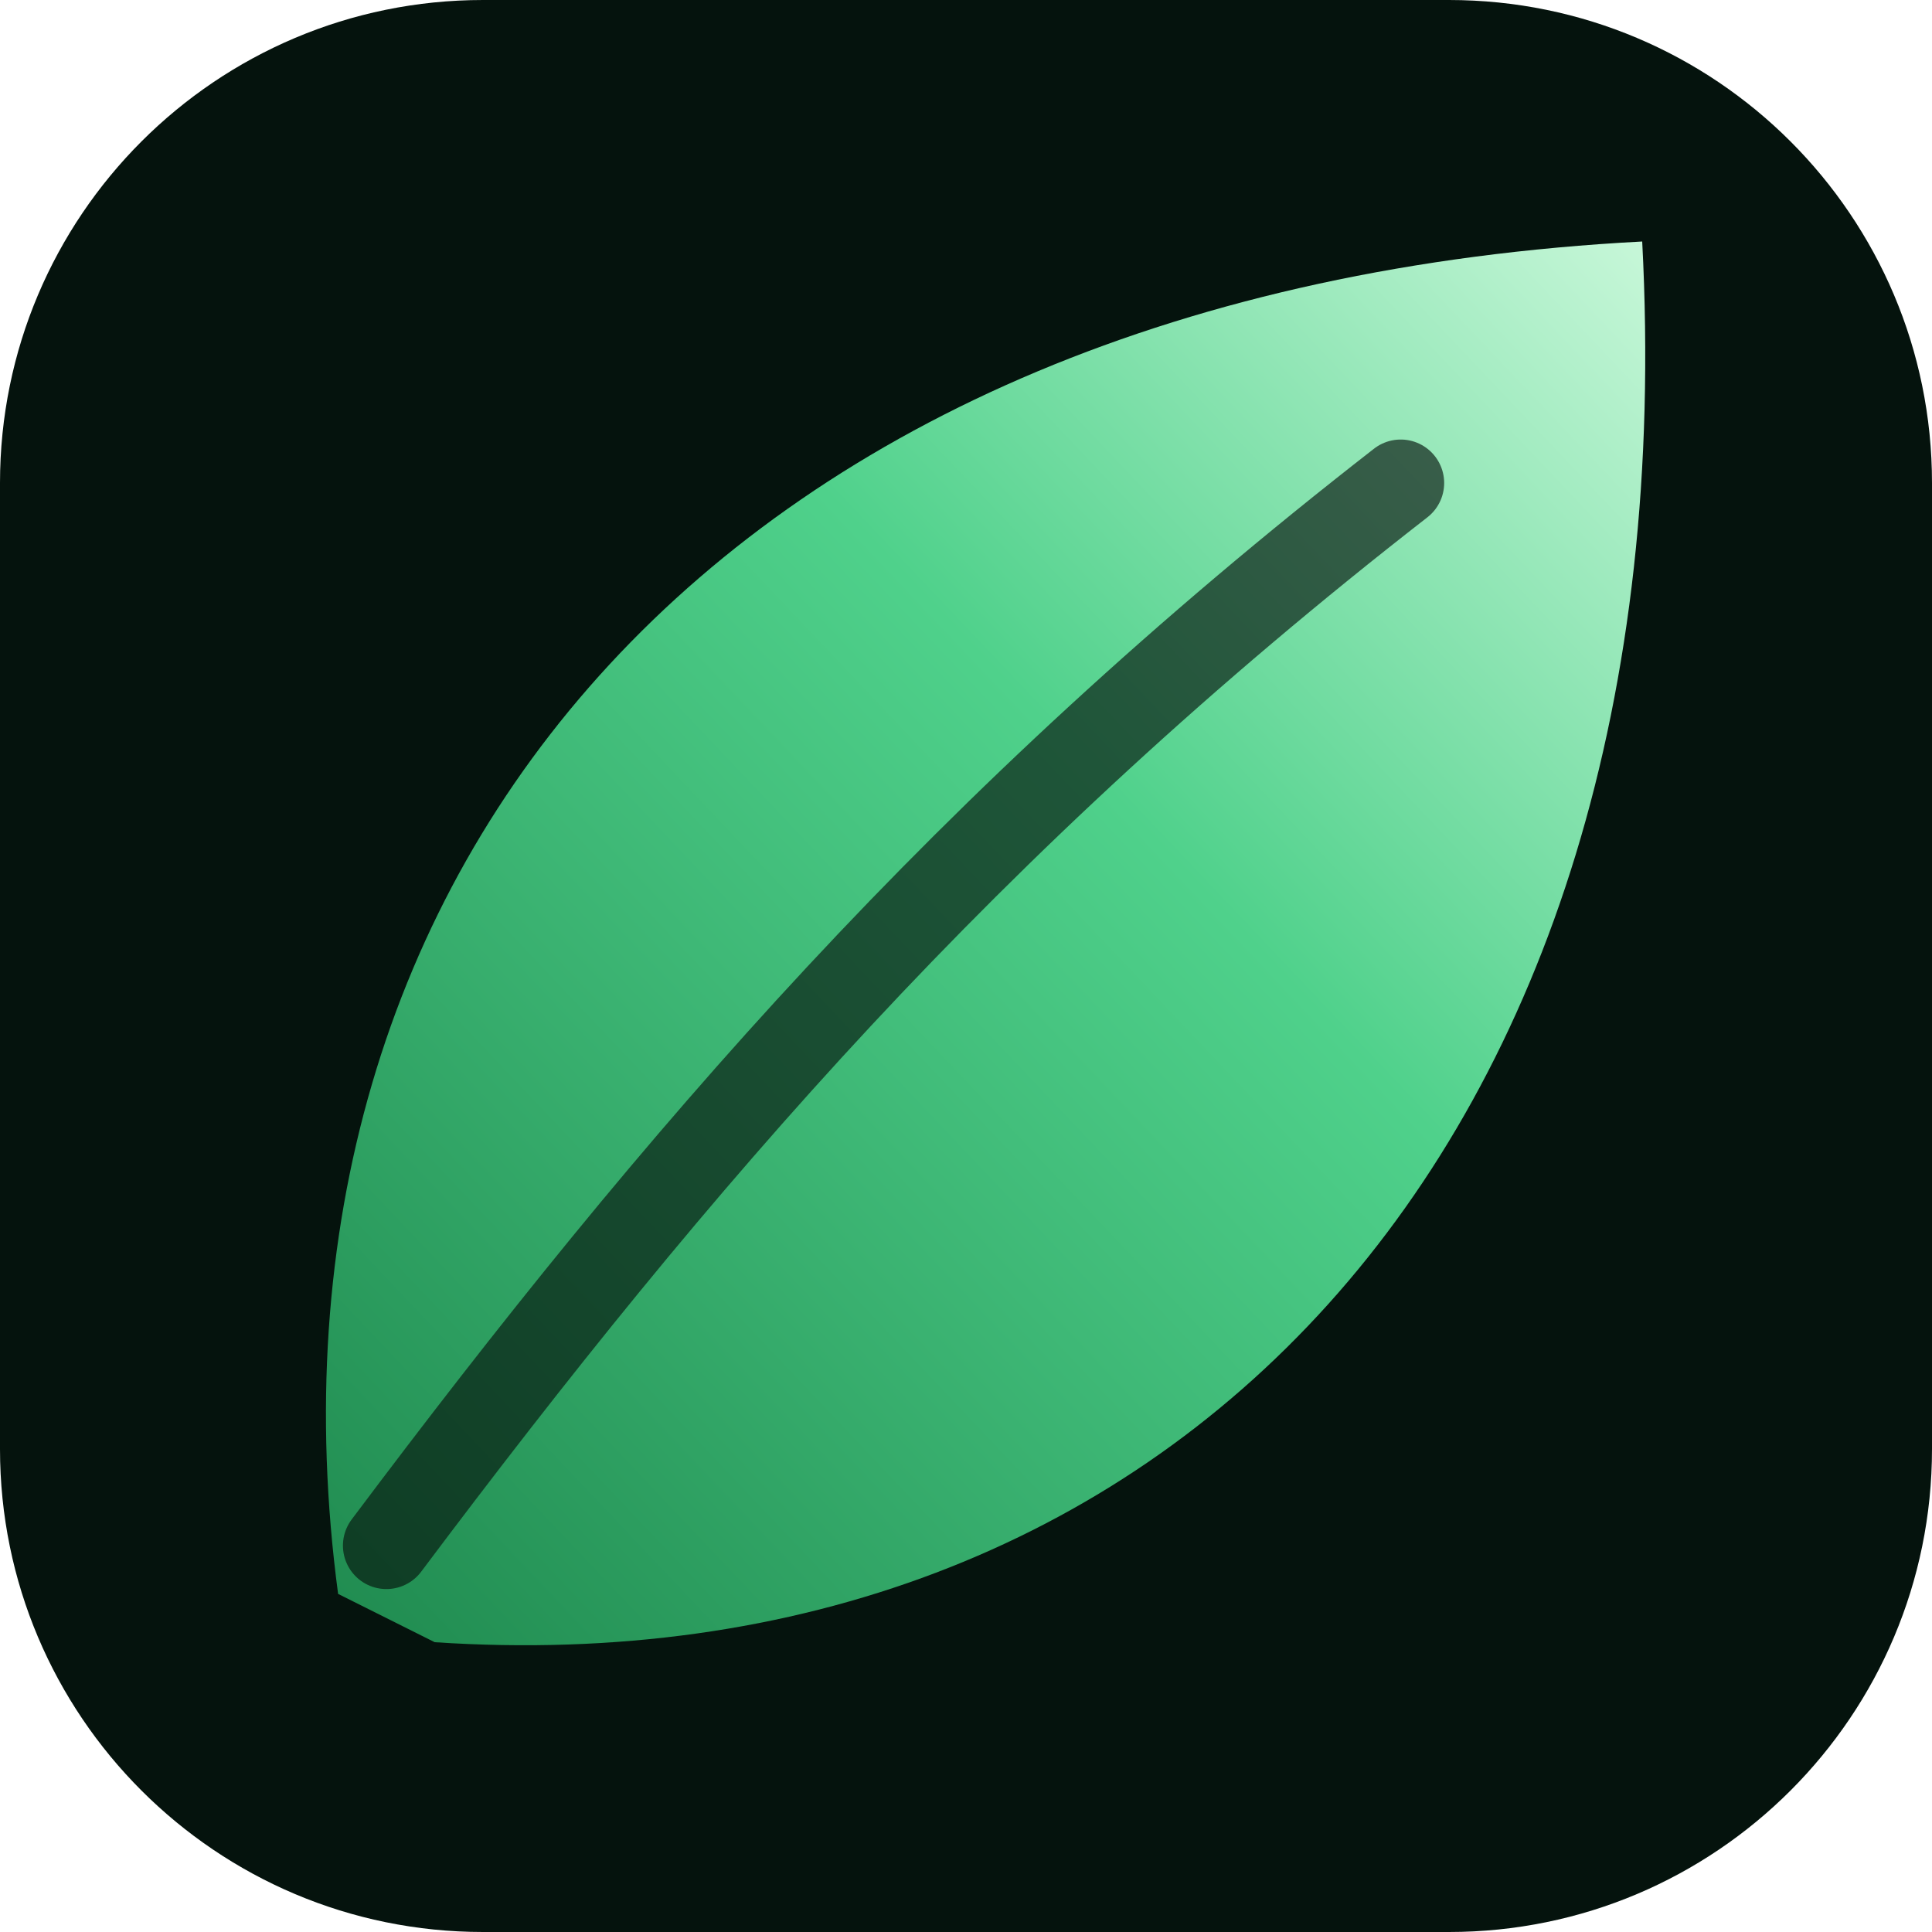
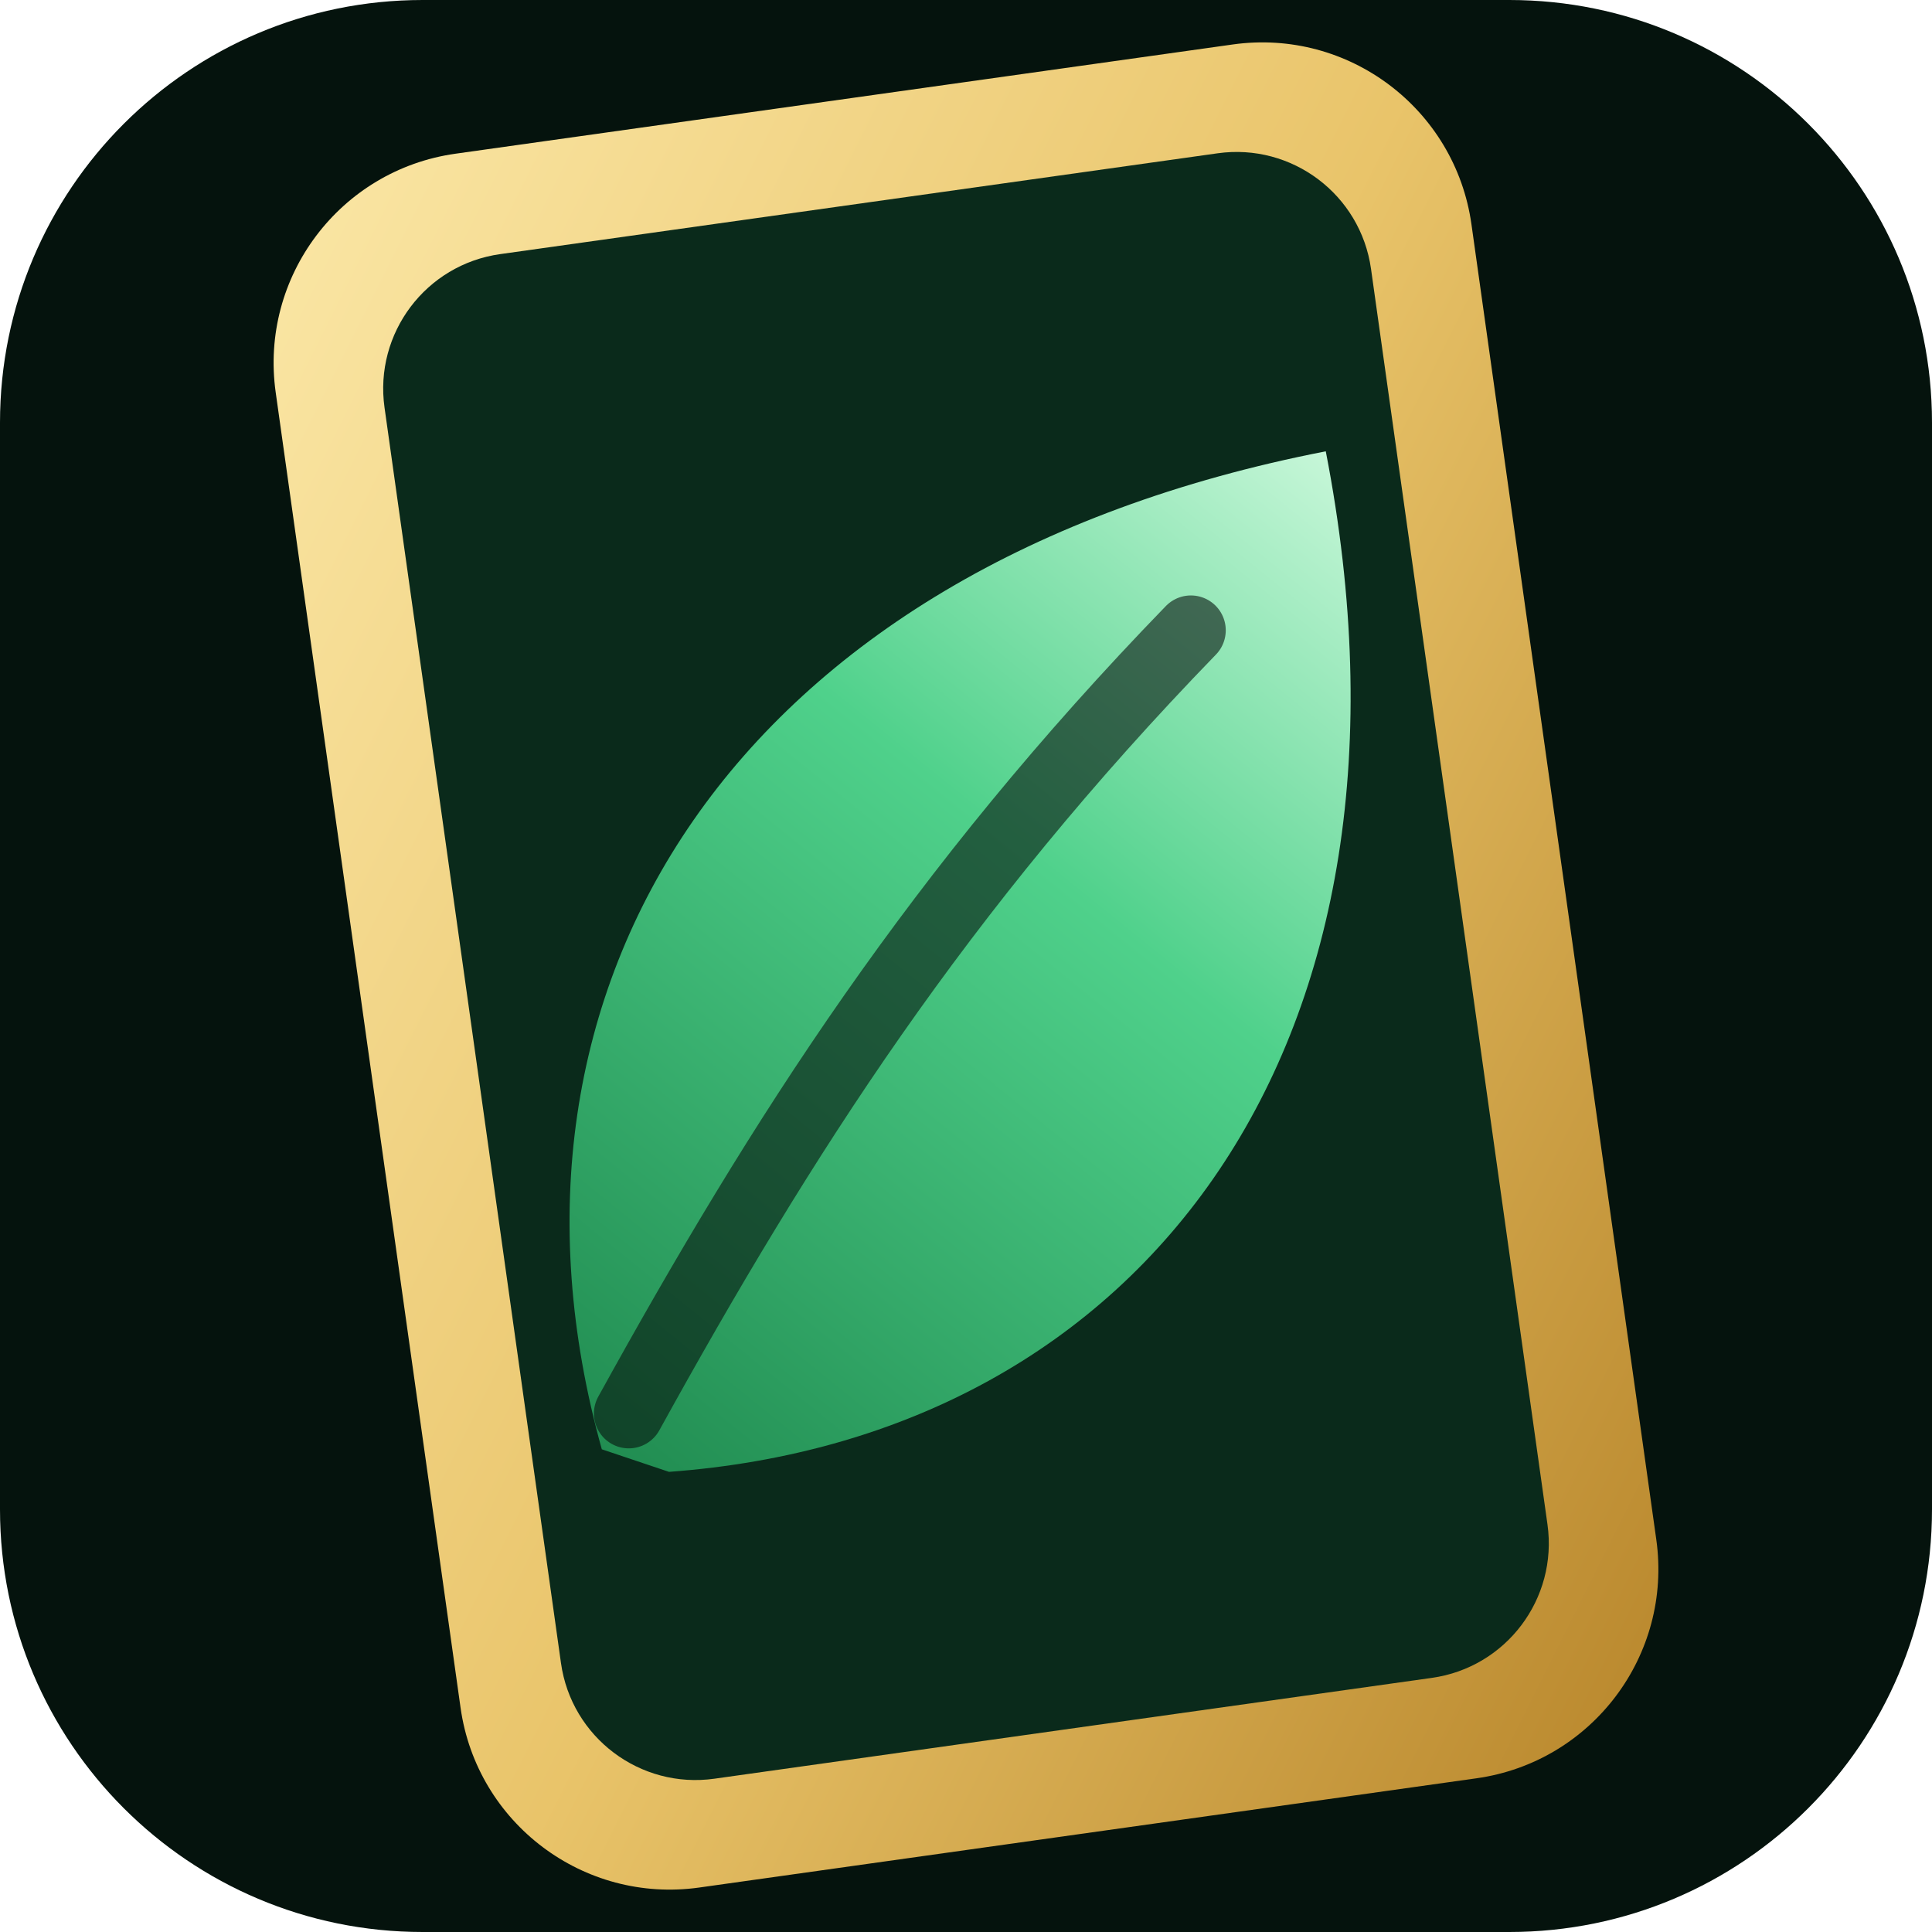
- <svg xmlns="http://www.w3.org/2000/svg" viewBox="0 0 40 40">
+ <svg xmlns="http://www.w3.org/2000/svg" viewBox="0 0 64 64">
  <defs>
-     <linearGradient id="g" x1="0" y1="1" x2="1" y2="0">
+     <linearGradient id="o" x1="0" y1="0" x2="1" y2="1">
+       <stop offset="0" stop-color="#fbe7a6" />
+       <stop offset=".5" stop-color="#e9c46a" />
+       <stop offset="1" stop-color="#b8862b" />
+     </linearGradient>
+     <linearGradient id="l" x1="0" y1="1" x2="1" y2="0">
      <stop offset="0" stop-color="#1f8a4f" />
      <stop offset=".6" stop-color="#4fd18b" />
      <stop offset="1" stop-color="#c8f7d9" />
    </linearGradient>
  </defs>
-   <rect width="40" height="40" rx="10" fill="#05130d" />
-   <path d="M7 33C5 18 15 6 34 5c1 19-10 30-25 29z" fill="url(#g)" />
-   <path d="M8 32C14 24 20 17 29 10" stroke="#05130d" stroke-width="1.8" stroke-linecap="round" fill="none" opacity=".65" />
+   <rect width="64" height="64" rx="14" fill="#05130d" />
+   <g transform="rotate(-8 32 32)">
+     <rect x="12" y="3" width="40" height="58" rx="7" fill="url(#o)" />
+     <rect x="15.5" y="6.5" width="33" height="51" rx="4.5" fill="#0a2a1b" />
+     <g transform="translate(32 32) scale(1.05) translate(-20.5 -19.5)">
+       <path d="M7 33C5 18 15 6 34 5c1 19-10 30-25 29z" fill="url(#l)" />
+       <path d="M8 32C14 24 20 17 29 10" stroke="#05130d" stroke-width="2.2" stroke-linecap="round" fill="none" opacity=".6" />
+     </g>
+   </g>
</svg>
